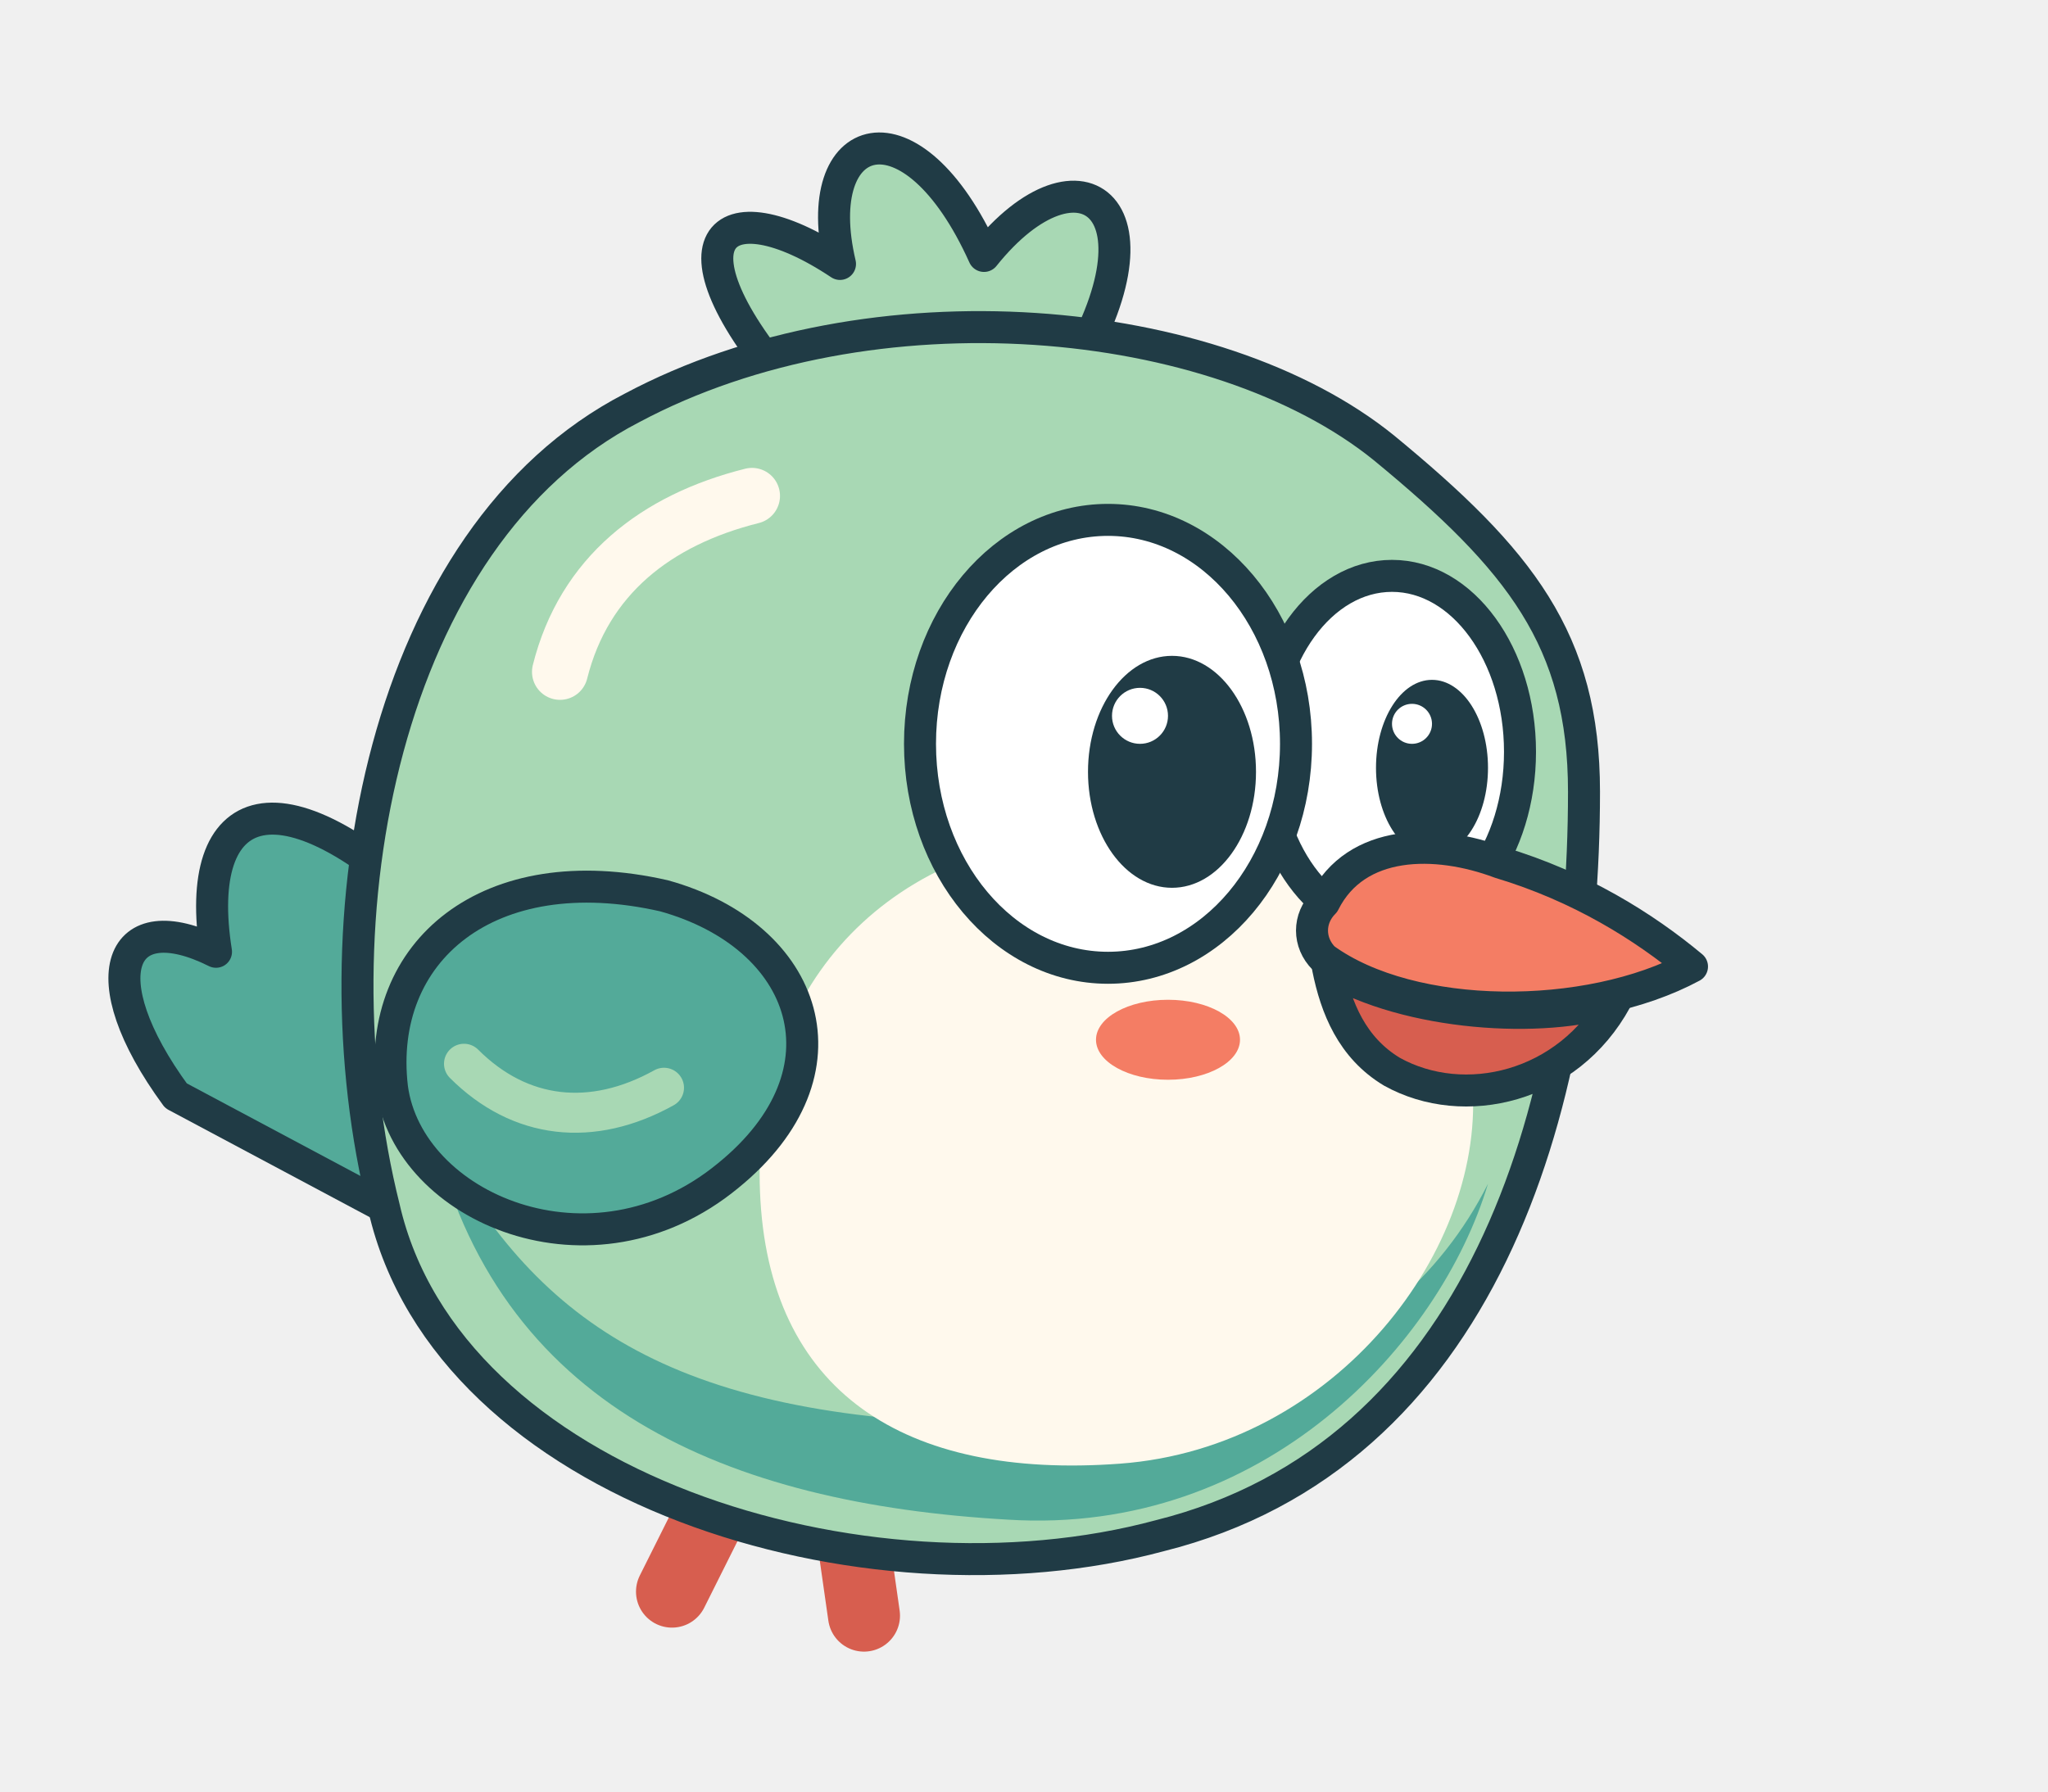
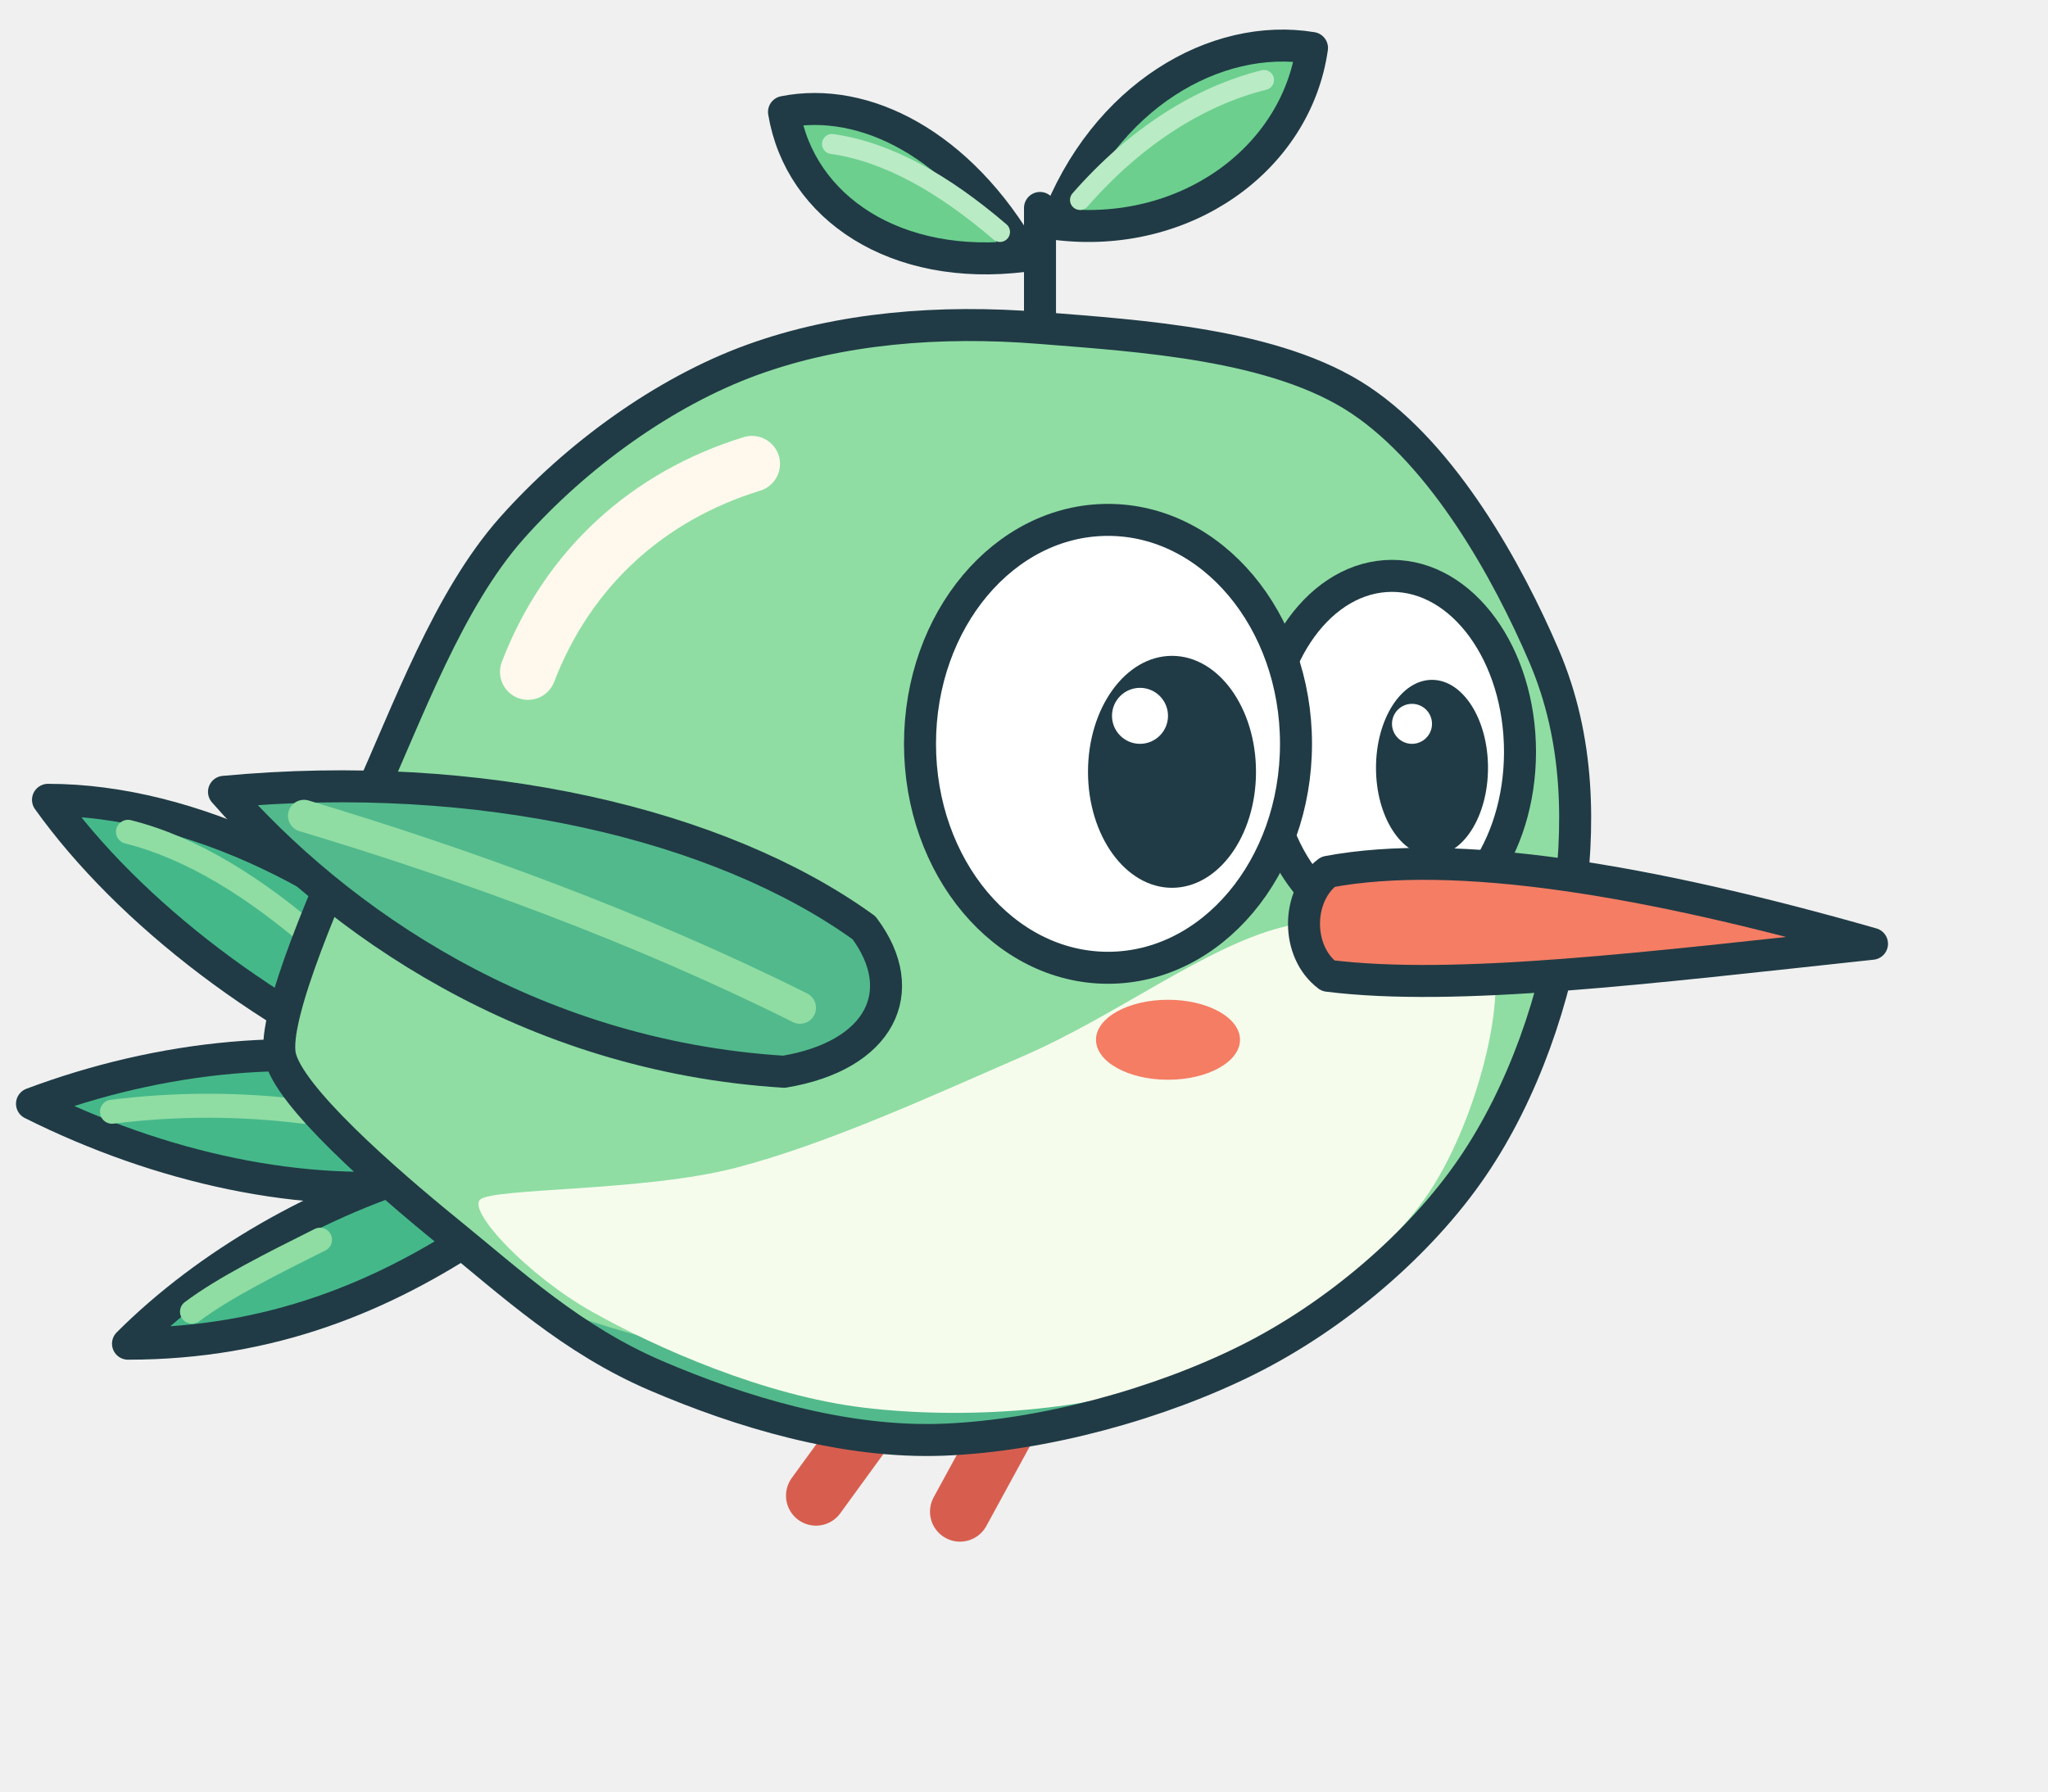
<svg xmlns="http://www.w3.org/2000/svg" width="256" height="224" viewBox="0 0 256 224" fill="none">
-   <g id="Pip / Editable artwork">
-     <g id="Vector">
-       <path d="M56 116C35 95 24 100 27 119C15 113 11 122 22 137L52 153" fill="#53AA99" />
-       <path d="M56 116C35 95 24 100 27 119C15 113 11 122 22 137L52 153" stroke="#203B45" stroke-width="4" stroke-linejoin="round" />
+   <defs>
+     <clipPath id="body">
+       <path d="M130 41C142.5 42 159.5 43 170 50C180.5 57 188.5 71.5 193 82C197.5 92.5 197.5 103.5 196 114C194.5 124.5 190.5 136.5 184 146C177.5 155.5 167 164.5 156 170C145 175.5 130.5 179.5 118 180C105.5 180.5 92.5 176.5 82 172C71.5 167.5 64 160.5 56 154C48 147.5 36 137 35 132C34 127 41 111 46 100C51 89 56 75 64 66C72 57 83 49 94 45C105 41 117.5 40 130 41Z" />
+     </clipPath>
+   </defs>
+   <g id="Minty / Editable artwork">
+     <g id="Tail">
+       <path d="M58 124C44 110 24 100 6 100C16 114 34 128 54 136Z" fill="#45B88A" stroke="#203B45" stroke-width="4" stroke-linejoin="round" />
+       <path d="M54 134C38 130 20 132 4 138C20 146 38 150 54 148Z" fill="#45B88A" stroke="#203B45" stroke-width="4" stroke-linejoin="round" />
+       <path d="M54 146C40 150 26 158 16 168C34 168 48 162 60 154Z" fill="#45B88A" stroke="#203B45" stroke-width="4" stroke-linejoin="round" />
+       <path d="M40 118C32 111 24 106 16 104M38 139C30 138 22 138 14 139M40 155C34 158 28 161 24 164" stroke="#8FDDA3" stroke-width="3" stroke-linecap="round" />
    </g>
-     <path id="Vector_2" d="M91 185L84 199M106 188L108 202" stroke="#D75E4F" stroke-width="9" stroke-linecap="round" />
-     <g id="Vector_3">
-       <path d="M100 50C82 30 90 23 105 33C101 16 114 12 123 32C135 17 147 26 133 48" fill="#A8D8B4" />
-       <path d="M100 50C82 30 90 23 105 33C101 16 114 12 123 32C135 17 147 26 133 48" stroke="#203B45" stroke-width="4" stroke-linejoin="round" />
+     <path id="Legs" d="M110 176L102 187M126 178L120 189" stroke="#D75E4F" stroke-width="7.5" stroke-linecap="round" />
+     <g id="Sprig" transform="translate(0 2)">
+       <path d="M130 44L130 24" stroke="#203B45" stroke-width="4" stroke-linecap="round" />
+       <path d="M128 30C120 16 108 10 98 12C100 24 112 32 128 30Z" fill="#6CCF8E" stroke="#203B45" stroke-width="4" stroke-linejoin="round" />
+       <path d="M132 26C138 10 152 2 164 4C162 18 148 28 132 26Z" fill="#6CCF8E" stroke="#203B45" stroke-width="4" stroke-linejoin="round" />
+       <path d="M125 27C118 21 111 17 104 16M135 23C142 15 150 10 158 8" stroke="#B9EBC5" stroke-width="2.5" stroke-linecap="round" />
    </g>
-     <path id="Vector_4" d="M198 99C198 139 185 182 145 192C108 202 56 186 48 151C39 115 48 67 79 51C109 35 152 39 173 56C190 70 198 80 198 99Z" fill="#A8D8B4" stroke="#203B45" stroke-width="4" />
-     <path id="Vector_5" d="M54 141C62 176 91 188 126 190C158 192 180 168 186 148C174 172 145 180 123 178C82 177 66 164 54 141Z" fill="#53AA99" />
-     <path id="Vector_6" d="M136 104C109 106 94 125 95 149C96 174 113 185 140 183C167 181 186 156 184 135C183 115 162 102 136 104Z" fill="#FFF9ED" />
-     <path id="Vector_7" d="M83 112C61 107 47 119 49 136C51 151 74 161 91 147C107 134 101 117 83 112Z" fill="#53AA99" stroke="#203B45" stroke-width="4" />
-     <path id="Vector_8" d="M58 133C65 140 74 141 83 136" stroke="#A8D8B4" stroke-width="5" stroke-linecap="round" />
-     <path id="Face / Far eye" d="M174 116C182.837 116 190 106.15 190 94C190 81.85 182.837 72 174 72C165.163 72 158 81.85 158 94C158 106.15 165.163 116 174 116Z" fill="white" stroke="#203B45" stroke-width="4" />
-     <path id="Face / Near eye" d="M138.5 121C151.479 121 162 108.464 162 93C162 77.536 151.479 65 138.5 65C125.521 65 115 77.536 115 93C115 108.464 125.521 121 138.5 121Z" fill="white" stroke="#203B45" stroke-width="4" />
-     <path id="Face / Near pupil" d="M146.5 111C152.299 111 157 104.508 157 96.5C157 88.492 152.299 82 146.5 82C140.701 82 136 88.492 136 96.5C136 104.508 140.701 111 146.5 111Z" fill="#203B45" />
-     <path id="Face / Far pupil" d="M179 107C182.866 107 186 102.075 186 96C186 89.925 182.866 85 179 85C175.134 85 172 89.925 172 96C172 102.075 175.134 107 179 107Z" fill="#203B45" />
-     <path id="Face / Near catchlight" d="M142.5 93C144.433 93 146 91.433 146 89.5C146 87.567 144.433 86 142.5 86C140.567 86 139 87.567 139 89.5C139 91.433 140.567 93 142.5 93Z" fill="white" />
-     <path id="Face / Far catchlight" d="M176.5 93C177.881 93 179 91.881 179 90.5C179 89.119 177.881 88 176.5 88C175.119 88 174 89.119 174 90.5C174 91.881 175.119 93 176.5 93Z" fill="white" />
-     <path id="Face / Lower beak" d="M166 121C176 127 193 128 202 125C196 136 183 139 174 134C169 131 167 126 166 121Z" fill="#D75E4F" stroke="#203B45" stroke-width="4" stroke-linejoin="round" />
-     <path id="Face / Upper beak" d="M165.5 112.846C169.5 104.846 179.5 104.846 187.5 107.846C197.5 110.846 205.5 115.846 211.5 120.846C198.5 127.846 176.5 127.846 165.5 119.846C163.5 117.846 163.5 114.846 165.5 112.846Z" fill="#F47D64" stroke="#203B45" stroke-width="4" stroke-linejoin="round" />
-     <path id="Face / Cheek" d="M146 135C150.971 135 155 132.761 155 130C155 127.239 150.971 125 146 125C141.029 125 137 127.239 137 130C137 132.761 141.029 135 146 135Z" fill="#F47D64" />
-     <path id="Vector_9" d="M70 84C73 72 82 65 94 62" stroke="#FFF9ED" stroke-width="7" stroke-linecap="round" />
+     <path id="Body" d="M130 41C142.5 42 159.5 43 170 50C180.5 57 188.5 71.5 193 82C197.5 92.5 197.5 103.5 196 114C194.5 124.5 190.5 136.5 184 146C177.5 155.5 167 164.5 156 170C145 175.5 130.5 179.5 118 180C105.5 180.5 92.5 176.5 82 172C71.5 167.5 64 160.5 56 154C48 147.5 36 137 35 132C34 127 41 111 46 100C51 89 56 75 64 66C72 57 83 49 94 45C105 41 117.5 40 130 41Z" fill="#8FDDA3" />
+     <path id="Belly shade" d="M20 130C26.5 135 44 153 60 160C76 167 97.5 172.5 116 172C134.5 171.5 154.5 166 170 158C185.5 150 203.5 129.5 210 124L210 240L20 240Z" fill="#52B98C" clip-path="url(#body)" />
+     <path id="Belly" d="M186 118C189 123.5 184.5 141 178 150C171.5 159 159.5 167.5 148 172C136.5 176.5 120.5 177.5 108 176C95.5 174.5 82 168.5 74 164C66 159.5 58.5 151.5 60 150C61.5 148.5 80.5 149 92 146C103.5 143 116.5 137 128 132C139.5 127 150.5 118.5 160 116C169.5 113.5 183 112.5 186 118Z" fill="#F6FCEC" clip-path="url(#body)" />
+     <path id="Outline" d="M130 41C142.5 42 159.5 43 170 50C180.5 57 188.5 71.5 193 82C197.5 92.5 197.5 103.5 196 114C194.5 124.5 190.5 136.5 184 146C177.5 155.5 167 164.5 156 170C145 175.5 130.5 179.5 118 180C105.5 180.5 92.5 176.5 82 172C71.5 167.5 64 160.5 56 154C48 147.5 36 137 35 132C34 127 41 111 46 100C51 89 56 75 64 66C72 57 83 49 94 45C105 41 117.5 40 130 41Z" stroke="#203B45" stroke-width="4" />
+     <g id="Wing">
+       <path d="M108 116C90 103 60 96 28 99C42 115 66 132 98 134C110 132 114 124 108 116Z" fill="#52B98C" stroke="#203B45" stroke-width="4" stroke-linejoin="round" />
+       <path d="M100 126C80 116 58 108 38 102" stroke="#8FDDA3" stroke-width="4" stroke-linecap="round" />
+     </g>
+     <g id="Eyes">
+       <ellipse id="Face / Far eye" cx="174" cy="94" rx="16" ry="22" fill="white" stroke="#203B45" stroke-width="4" />
+       <ellipse id="Face / Near eye" cx="138.5" cy="93" rx="23.5" ry="28" fill="white" stroke="#203B45" stroke-width="4" />
+       <ellipse id="Face / Near pupil" cx="146.5" cy="96.5" rx="10.5" ry="14.5" fill="#203B45" />
+       <ellipse id="Face / Far pupil" cx="179" cy="96" rx="7" ry="11" fill="#203B45" />
+       <ellipse id="Face / Near catchlight" cx="142.5" cy="89.5" rx="3.5" ry="3.5" fill="white" />
+       <ellipse id="Face / Far catchlight" cx="176.5" cy="90.5" rx="2.5" ry="2.5" fill="white" />
+     </g>
+     <path id="Face / Bill" d="M166 109C182 106 206 110 234 118C206 121 182 124 166 122C162 119 162 112 166 109Z" fill="#F47D64" stroke="#203B45" stroke-width="4" stroke-linejoin="round" />
+     <ellipse id="Face / Cheek" cx="146" cy="130" rx="9" ry="5" fill="#F47D64" />
+     <path id="Highlight" d="M66 84C71 71 81 62 94 58" stroke="#FFF9ED" stroke-width="7" stroke-linecap="round" />
+   </g>
+   <g id="Rig" display="none">
+     <circle id="Wing pivot" cx="102" cy="120" r="3" fill="#203B45" />
+     <path id="Blink" d="M121 98Q138 109 155 98M164 96Q174 103 184 96" stroke="#203B45" stroke-width="4.5" stroke-linecap="round" />
+     <path id="Pleased" d="M121 98Q138 78 155 98M164 96Q174 83 184 96" stroke="#203B45" stroke-width="4.5" stroke-linecap="round" />
+     <path id="Startled" d="M122 62Q132 55 144 58M166 65Q175 60 183 66" stroke="#203B45" stroke-width="3.5" stroke-linecap="round" />
  </g>
</svg>
